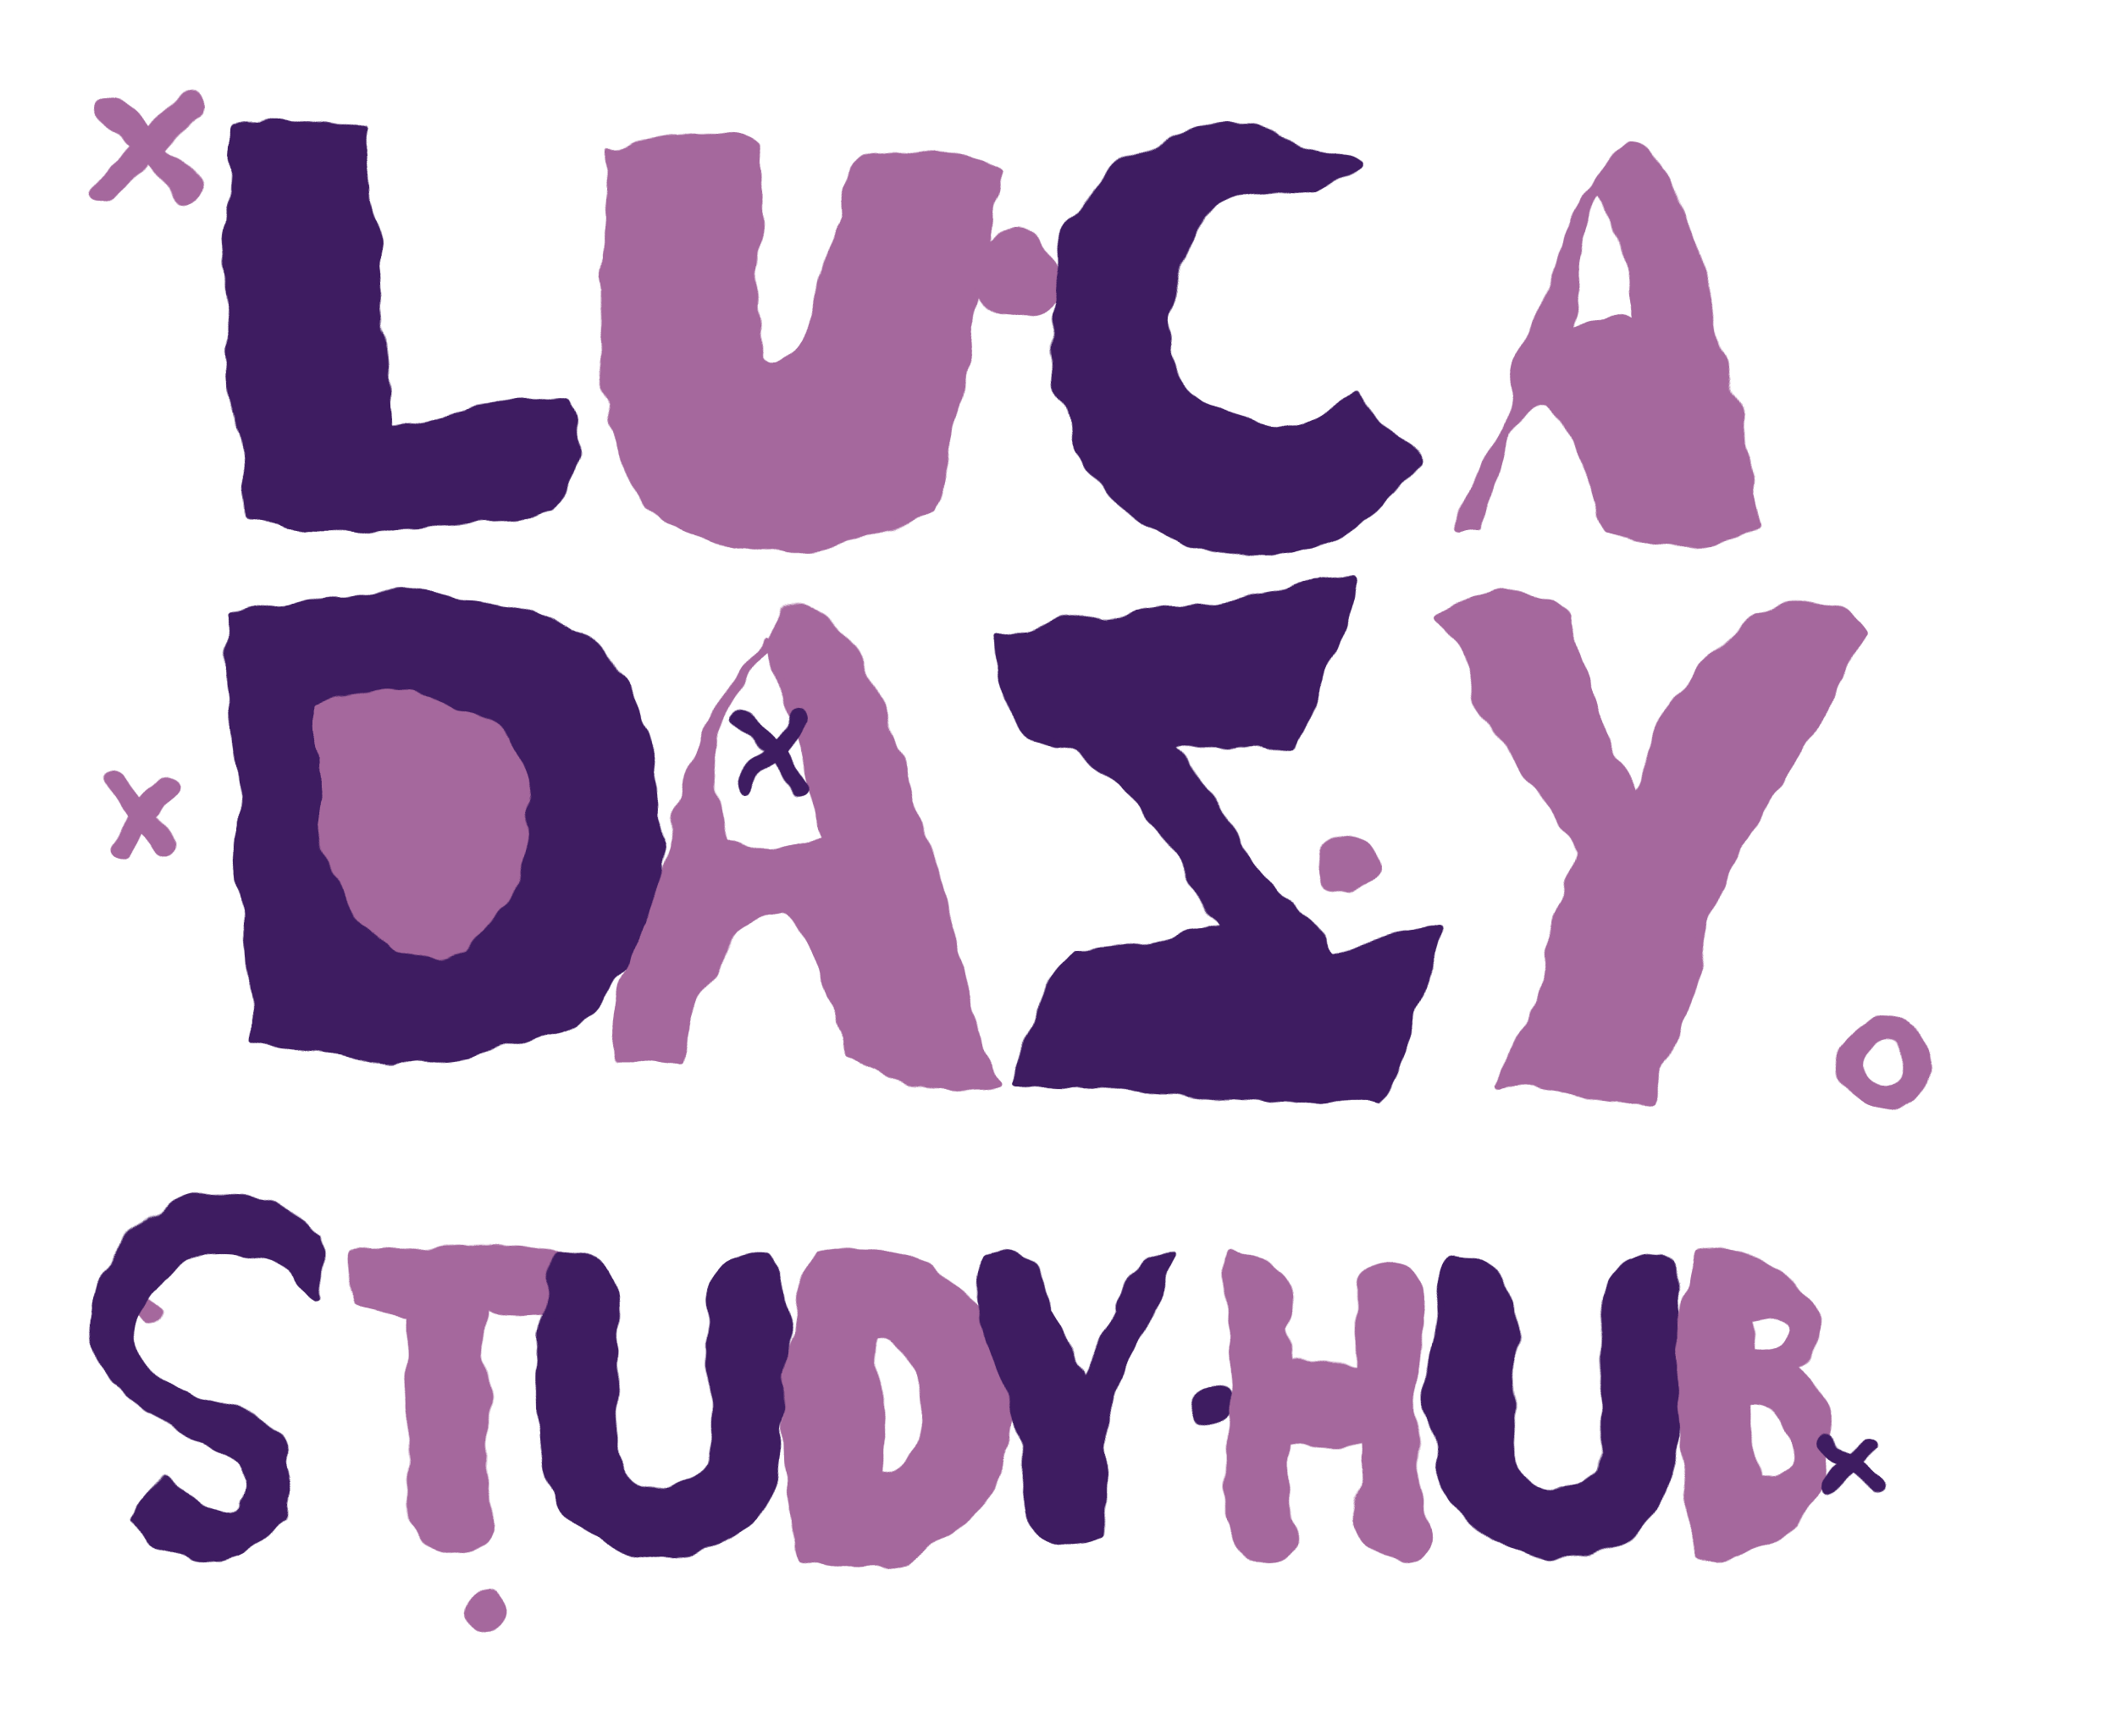
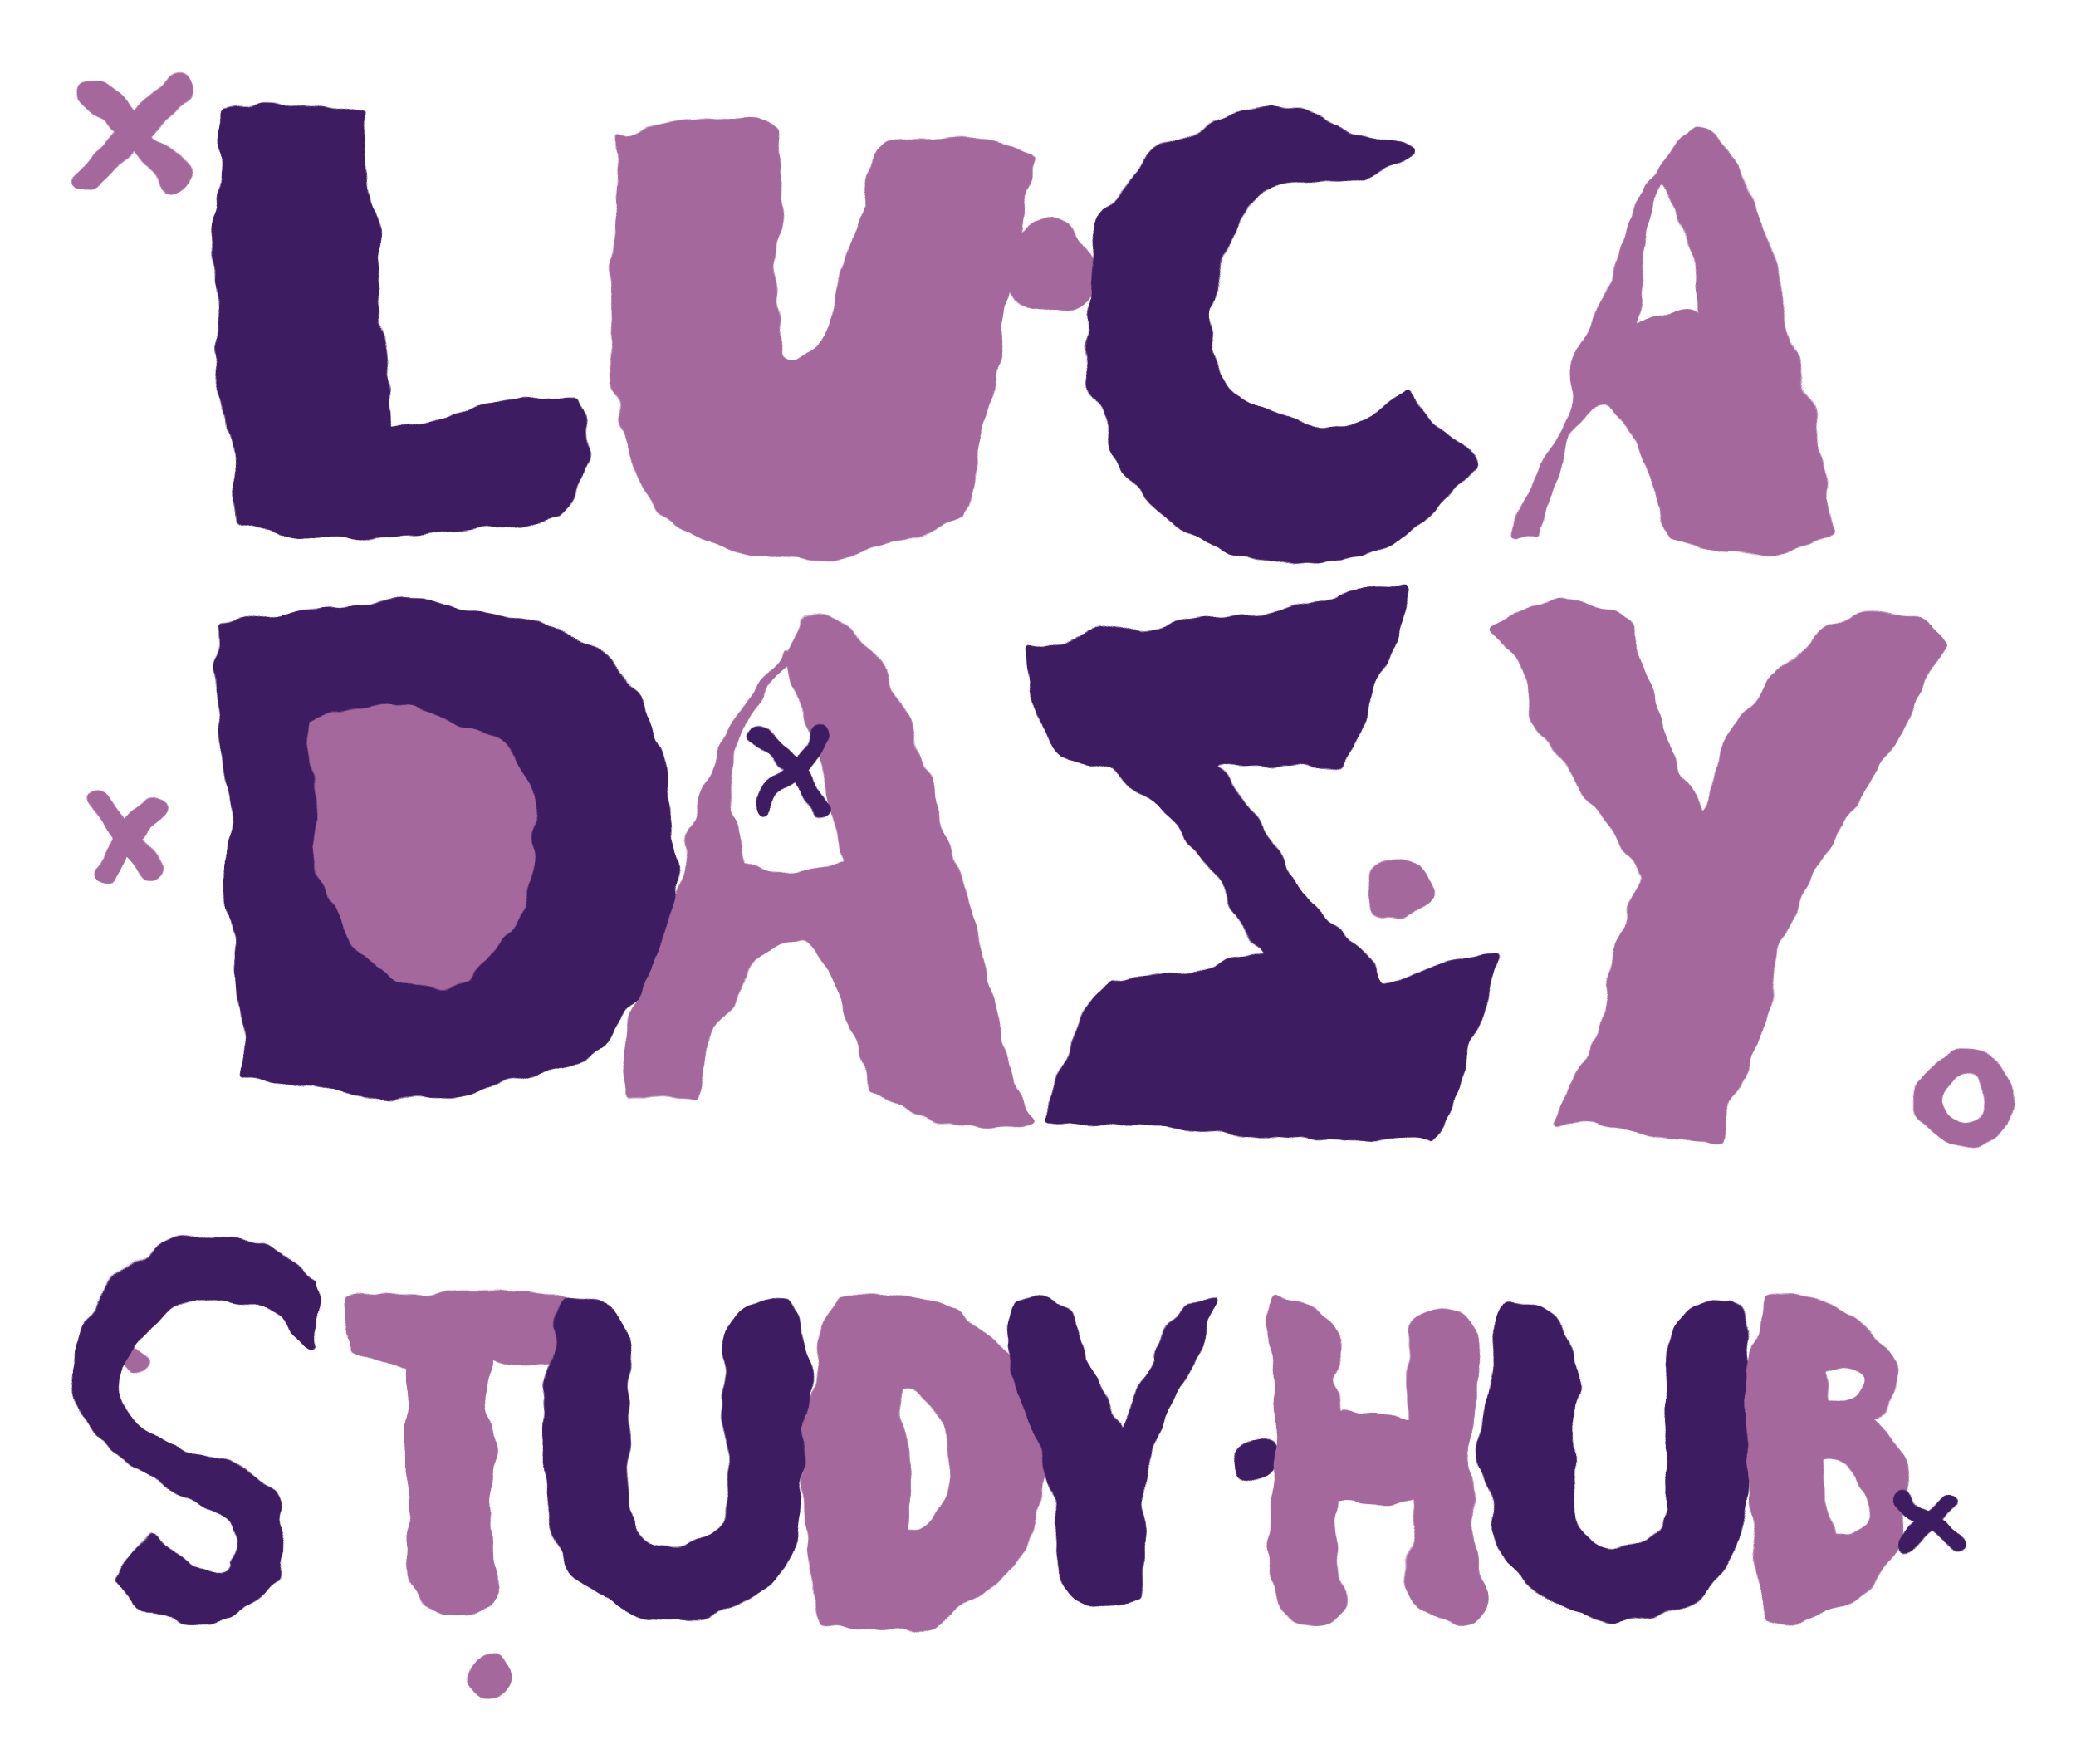
- <svg xmlns="http://www.w3.org/2000/svg" viewBox="0 0 500 410" width="500" height="410">
+ <svg xmlns="http://www.w3.org/2000/svg" viewBox="5 5 465 395" width="100%" height="100%">
  <defs>
    <filter id="rough-edge" x="-10%" y="-10%" width="120%" height="120%">
      <feTurbulence type="fractalNoise" baseFrequency="0.06" numOctaves="3" result="noise">
        <animate attributeName="seed" values="0;1;2;3;4;5;6;7" dur="0.7s" repeatCount="indefinite" calcMode="discrete" />
      </feTurbulence>
      <feDisplacementMap in="SourceGraphic" in2="noise" scale="6.0" xChannelSelector="R" yChannelSelector="G" />
    </filter>
  </defs>
  <g filter="url(#rough-edge)" stroke-linejoin="round" stroke-linecap="round" transform="translate(10, 10)">
    <path d="M15,15 L35,35 M35,15 L15,35" stroke="#a5689d" stroke-width="6" />
    <path d="M45,20 C60,18 70,20 75,22 C78,45 80,65 82,90 C100,88 115,85 125,85 C128,95 125,105 120,110 C95,115 70,115 50,112 C45,80 42,50 45,20 Z" fill="#3e1c61" stroke="#3e1c61" stroke-width="2" />
    <path d="M135,25 C150,22 165,22 170,25 C168,45 165,65 170,75 C175,80 180,75 185,55 C187,45 190,30 195,28 C210,25 220,25 225,30 C220,65 215,95 210,110 C185,125 160,120 145,110 C130,95 132,60 135,25 Z" fill="#a5689d" stroke="#a5689d" stroke-width="2" />
    <circle cx="230" cy="55" r="10" fill="#a5689d" />
    <path d="M310,30 C280,10 250,20 240,55 C235,90 250,115 280,120 C300,125 315,110 325,100 L310,85 C290,100 265,90 265,65 C265,45 280,30 300,35 L310,30 Z" fill="#3e1c61" stroke="#3e1c61" stroke-width="2" />
    <path fill-rule="evenodd" d="M340,115 C350,65 365,30 375,25 C385,25 395,60 405,115 C390,118 380,118 370,115 C365,100 360,85 355,85 C345,85 340,100 335,115 Z M360,68 C367,65 374,65 377,68 C374,50 372,40 367,35 C362,50 360,60 360,68 Z" fill="#a5689d" stroke="#a5689d" stroke-width="2" />
    <path d="M45,135 C70,130 100,130 115,135 C145,145 150,185 140,215 C125,240 90,245 50,235 C48,200 45,160 45,135 Z" fill="#3e1c61" stroke="#3e1c61" stroke-width="2" />
    <path d="M65,155 C85,150 100,155 110,165 C120,185 115,205 100,215 C85,220 70,210 65,185 Z" fill="#a5689d" />
    <path d="M18,175 L30,190 M30,175 L18,190" stroke="#a5689d" stroke-width="5" />
    <path fill-rule="evenodd" d="M135,240 C145,185 165,145 175,135 C185,130 195,145 205,180 C215,210 220,235 225,245 C210,248 200,245 190,240 C185,220 180,205 175,205 C165,205 155,220 150,240 Z M160,190 C170,195 180,190 185,190 C180,165 175,150 170,140 C160,160 155,175 160,190 Z" fill="#a5689d" stroke="#a5689d" stroke-width="2" />
    <path d="M166,160 L179,175 M179,160 L166,175" stroke="#3e1c61" stroke-width="4" />
    <path d="M225,140 C260,135 295,130 310,128 C305,145 300,155 295,165 C280,165 270,168 265,165 C280,185 295,205 305,215 C315,212 325,210 330,210 C325,225 320,245 315,250 C280,250 250,245 230,245 C235,230 240,220 245,215 C260,215 270,210 280,210 C265,190 255,170 240,165 C230,165 225,155 225,140 Z" fill="#3e1c61" stroke="#3e1c61" stroke-width="2" />
    <circle cx="308" cy="195" r="7" fill="#a5689d" />
    <path d="M330,135 C345,130 355,130 360,135 C365,155 370,170 375,180 C385,155 395,145 405,135 C415,130 425,135 430,140 C415,165 405,185 395,200 C390,220 385,235 380,250 C365,250 355,245 345,245 C355,225 360,205 365,190 C350,175 340,155 330,135 Z" fill="#a5689d" stroke="#a5689d" stroke-width="2" />
    <path fill-rule="evenodd" d="M435,230 A11,11 0 1,0 435,252 A11,11 0 1,0 435,230 M435,236 A5,5 0 1,1 435,246 A5,5 0 1,1 435,236 Z" fill="#a5689d" />
    <g transform="translate(8, 36) scale(0.88)">
      <path d="M 10,290 L 22,302 M 22,290 L 10,302" stroke="#a5689d" stroke-width="4" />
      <path d="M 65 295 C 50 280, 30 280, 20 295 C 10 310, 20 320, 35 325 C 55 330, 60 340, 55 355 C 45 370, 25 370, 15 355 L 25 345 C 35 355, 45 355, 45 350 C 50 340, 40 335, 25 330 C 5 320, 0 300, 10 285 C 25 265, 50 265, 65 280 Z" fill="#3e1c61" stroke="#3e1c61" stroke-width="2" />
      <path d="M 75 285 C 100 282, 120 282, 130 285 C 130 295, 130 300, 120 300 C 115 300, 110 298, 110 298 L 110 355 C 110 365, 90 365, 90 355 L 90 300 C 85 300, 80 300, 75 298 Z" fill="#a5689d" stroke="#a5689d" stroke-width="2" />
      <path d="M 130 285 C 140 285, 145 290, 145 300 L 145 340 C 145 350, 170 350, 170 340 L 170 300 C 170 290, 175 285, 185 285 C 195 295, 190 340, 185 350 C 175 370, 140 370, 130 350 C 120 330, 125 295, 130 285 Z" fill="#3e1c61" stroke="#3e1c61" stroke-width="2" />
      <path fill-rule="evenodd" d="M 200 285 C 230 280, 255 300, 250 330 C 245 365, 215 370, 195 365 C 190 340, 190 300, 200 285 Z M 215 305 C 230 300, 235 345, 215 345 Z" fill="#a5689d" stroke="#a5689d" stroke-width="2" />
      <path d="M 245 285 C 255 285, 260 290, 260 300 L 270 320 L 280 300 C 280 290, 290 285, 295 285 C 285 305, 275 330, 275 340 L 275 360 C 265 365, 255 360, 255 350 L 255 335 C 250 320, 240 300, 245 285 Z" fill="#3e1c61" stroke="#3e1c61" stroke-width="2" />
      <circle cx="304" cy="325" r="6" fill="#3e1c61" />
      <path d="M 310 285 C 325 285, 330 295, 325 305 L 325 315 L 345 315 L 345 295 C 345 285, 365 285, 360 300 L 360 355 C 365 370, 345 370, 345 355 L 345 335 L 325 335 L 325 355 C 330 370, 310 370, 310 355 Z" fill="#a5689d" stroke="#a5689d" stroke-width="2" />
      <path d="M 370 285 C 380 285, 385 290, 385 300 L 385 340 C 385 350, 410 350, 410 340 L 410 300 C 410 290, 415 285, 425 285 C 435 295, 430 340, 425 350 C 415 370, 380 370, 370 350 C 360 330, 365 295, 370 285 Z" fill="#3e1c61" stroke="#3e1c61" stroke-width="2" />
      <path fill-rule="evenodd" d="M 435 285 C 465 280, 475 305, 460 315 C 480 325, 470 370, 435 365 C 430 340, 430 300, 435 285 Z M 450 300 C 465 295, 465 315, 450 310 Z M 450 325 C 465 325, 465 350, 450 345 Z" fill="#a5689d" stroke="#a5689d" stroke-width="2" />
      <path d="M 470,335 L 482,347 M 482,335 L 470,347" stroke="#3e1c61" stroke-width="4" />
      <circle cx="110" cy="380" r="5" fill="#a5689d" />
    </g>
  </g>
</svg>
